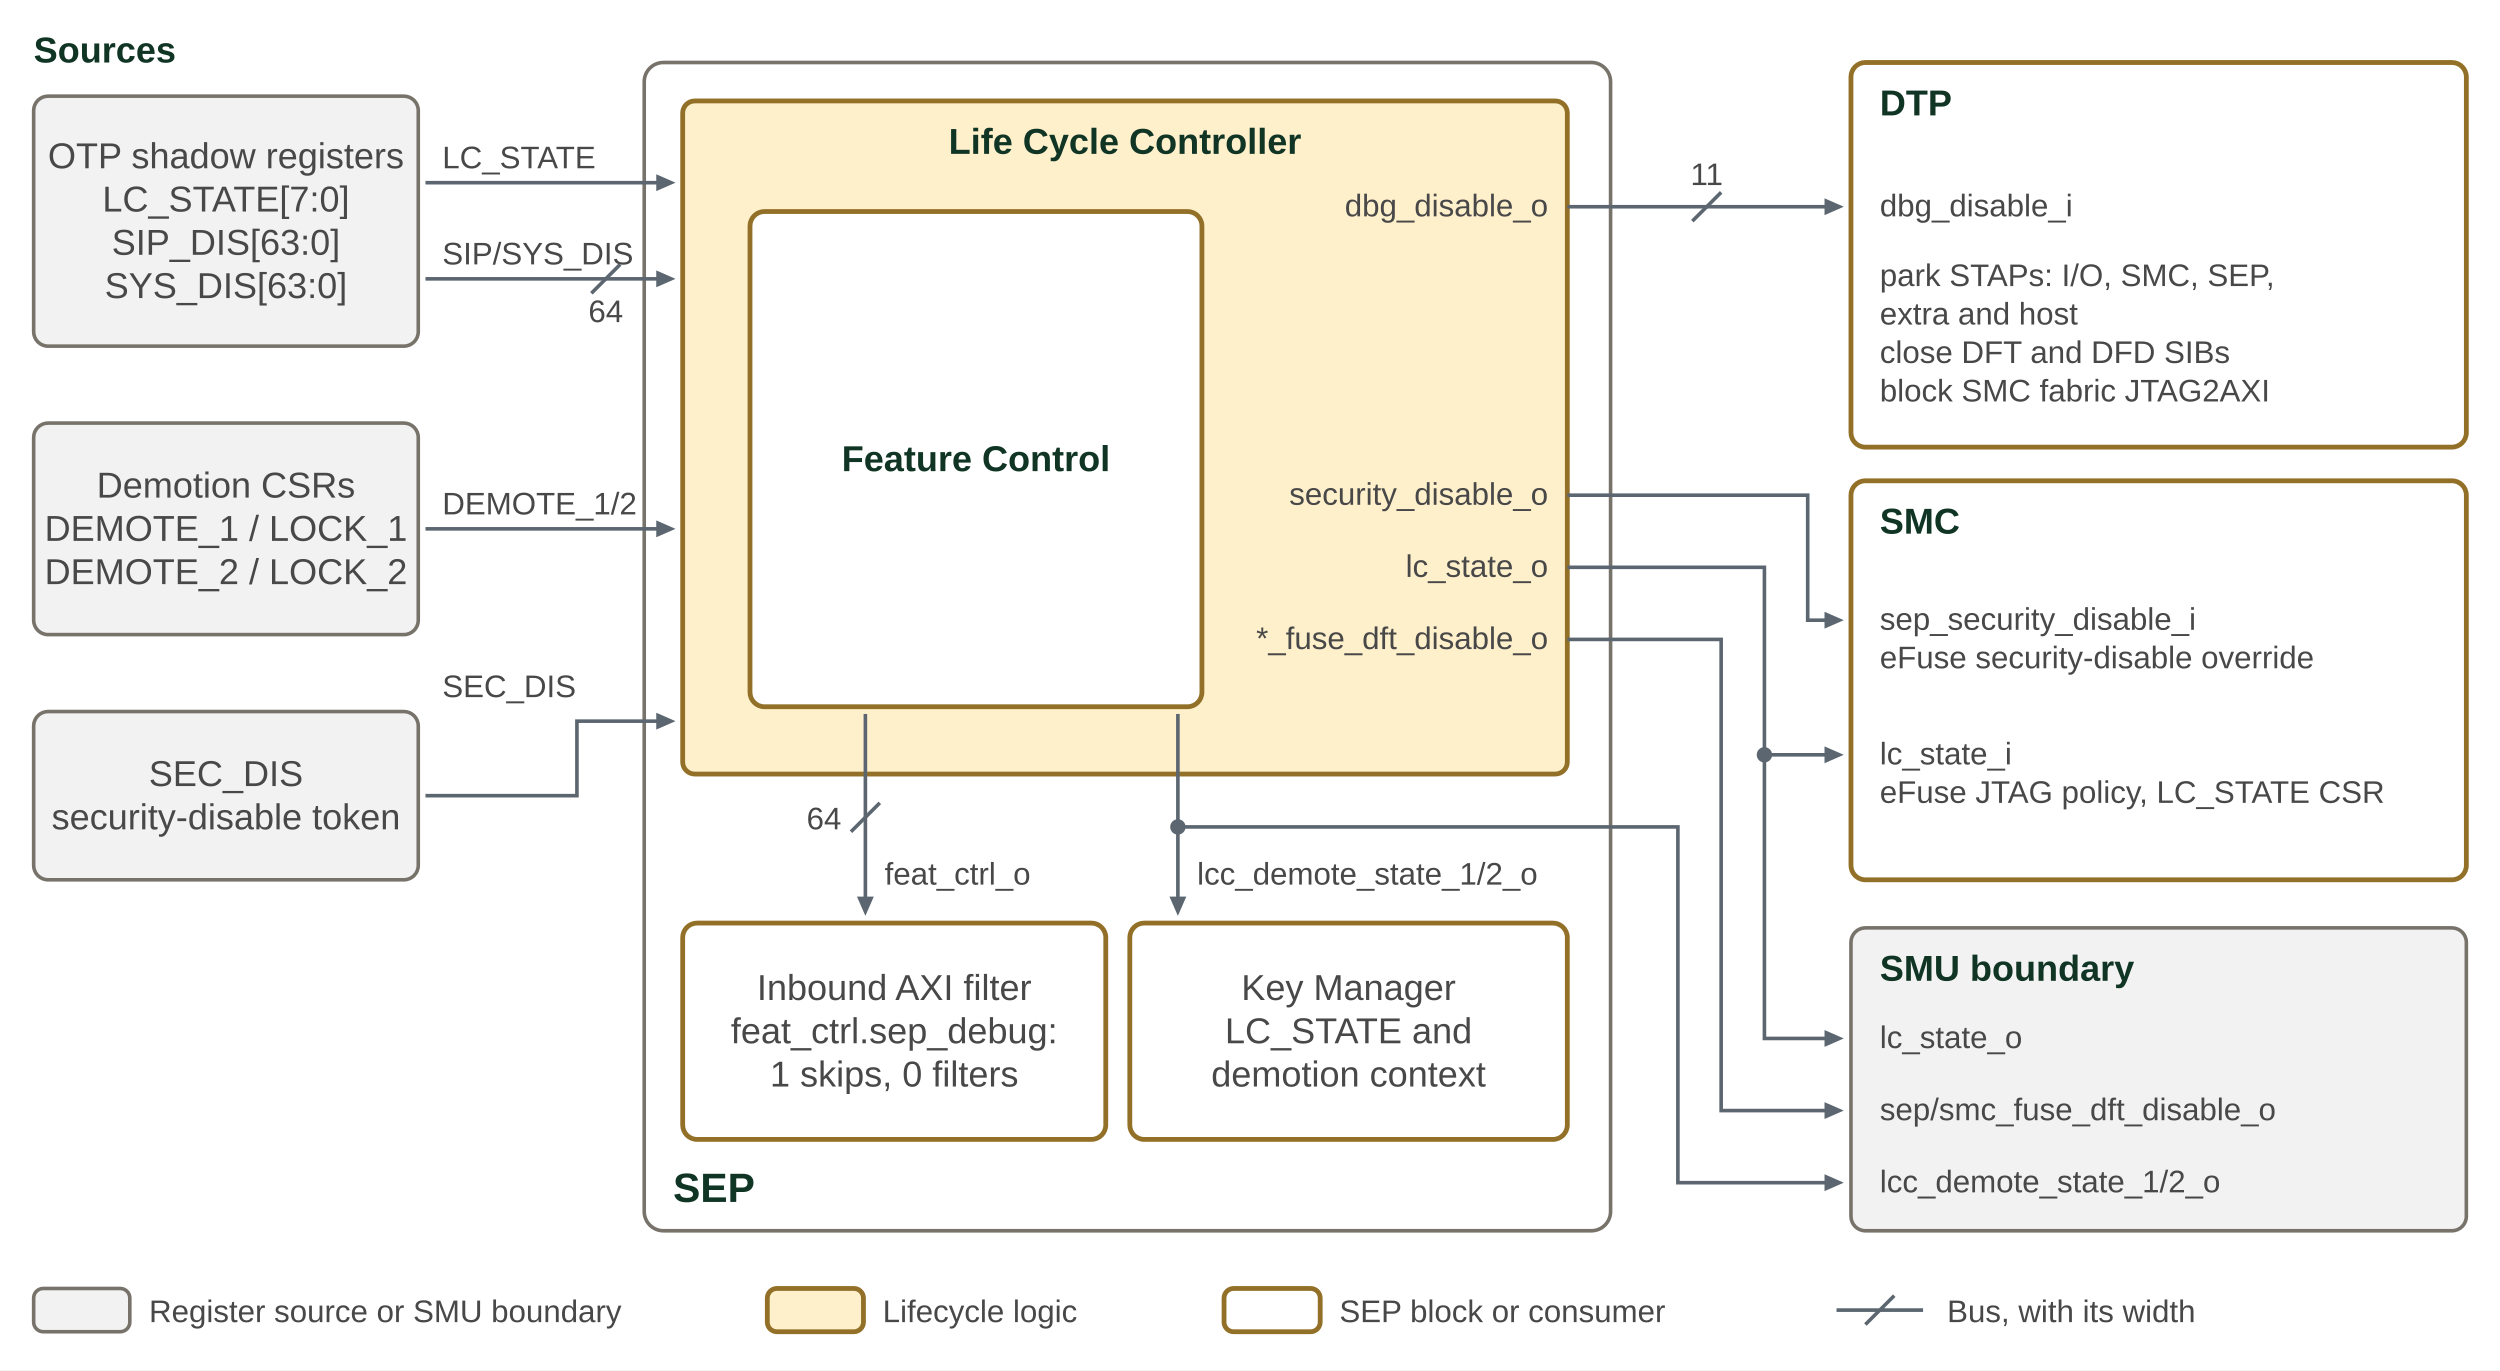
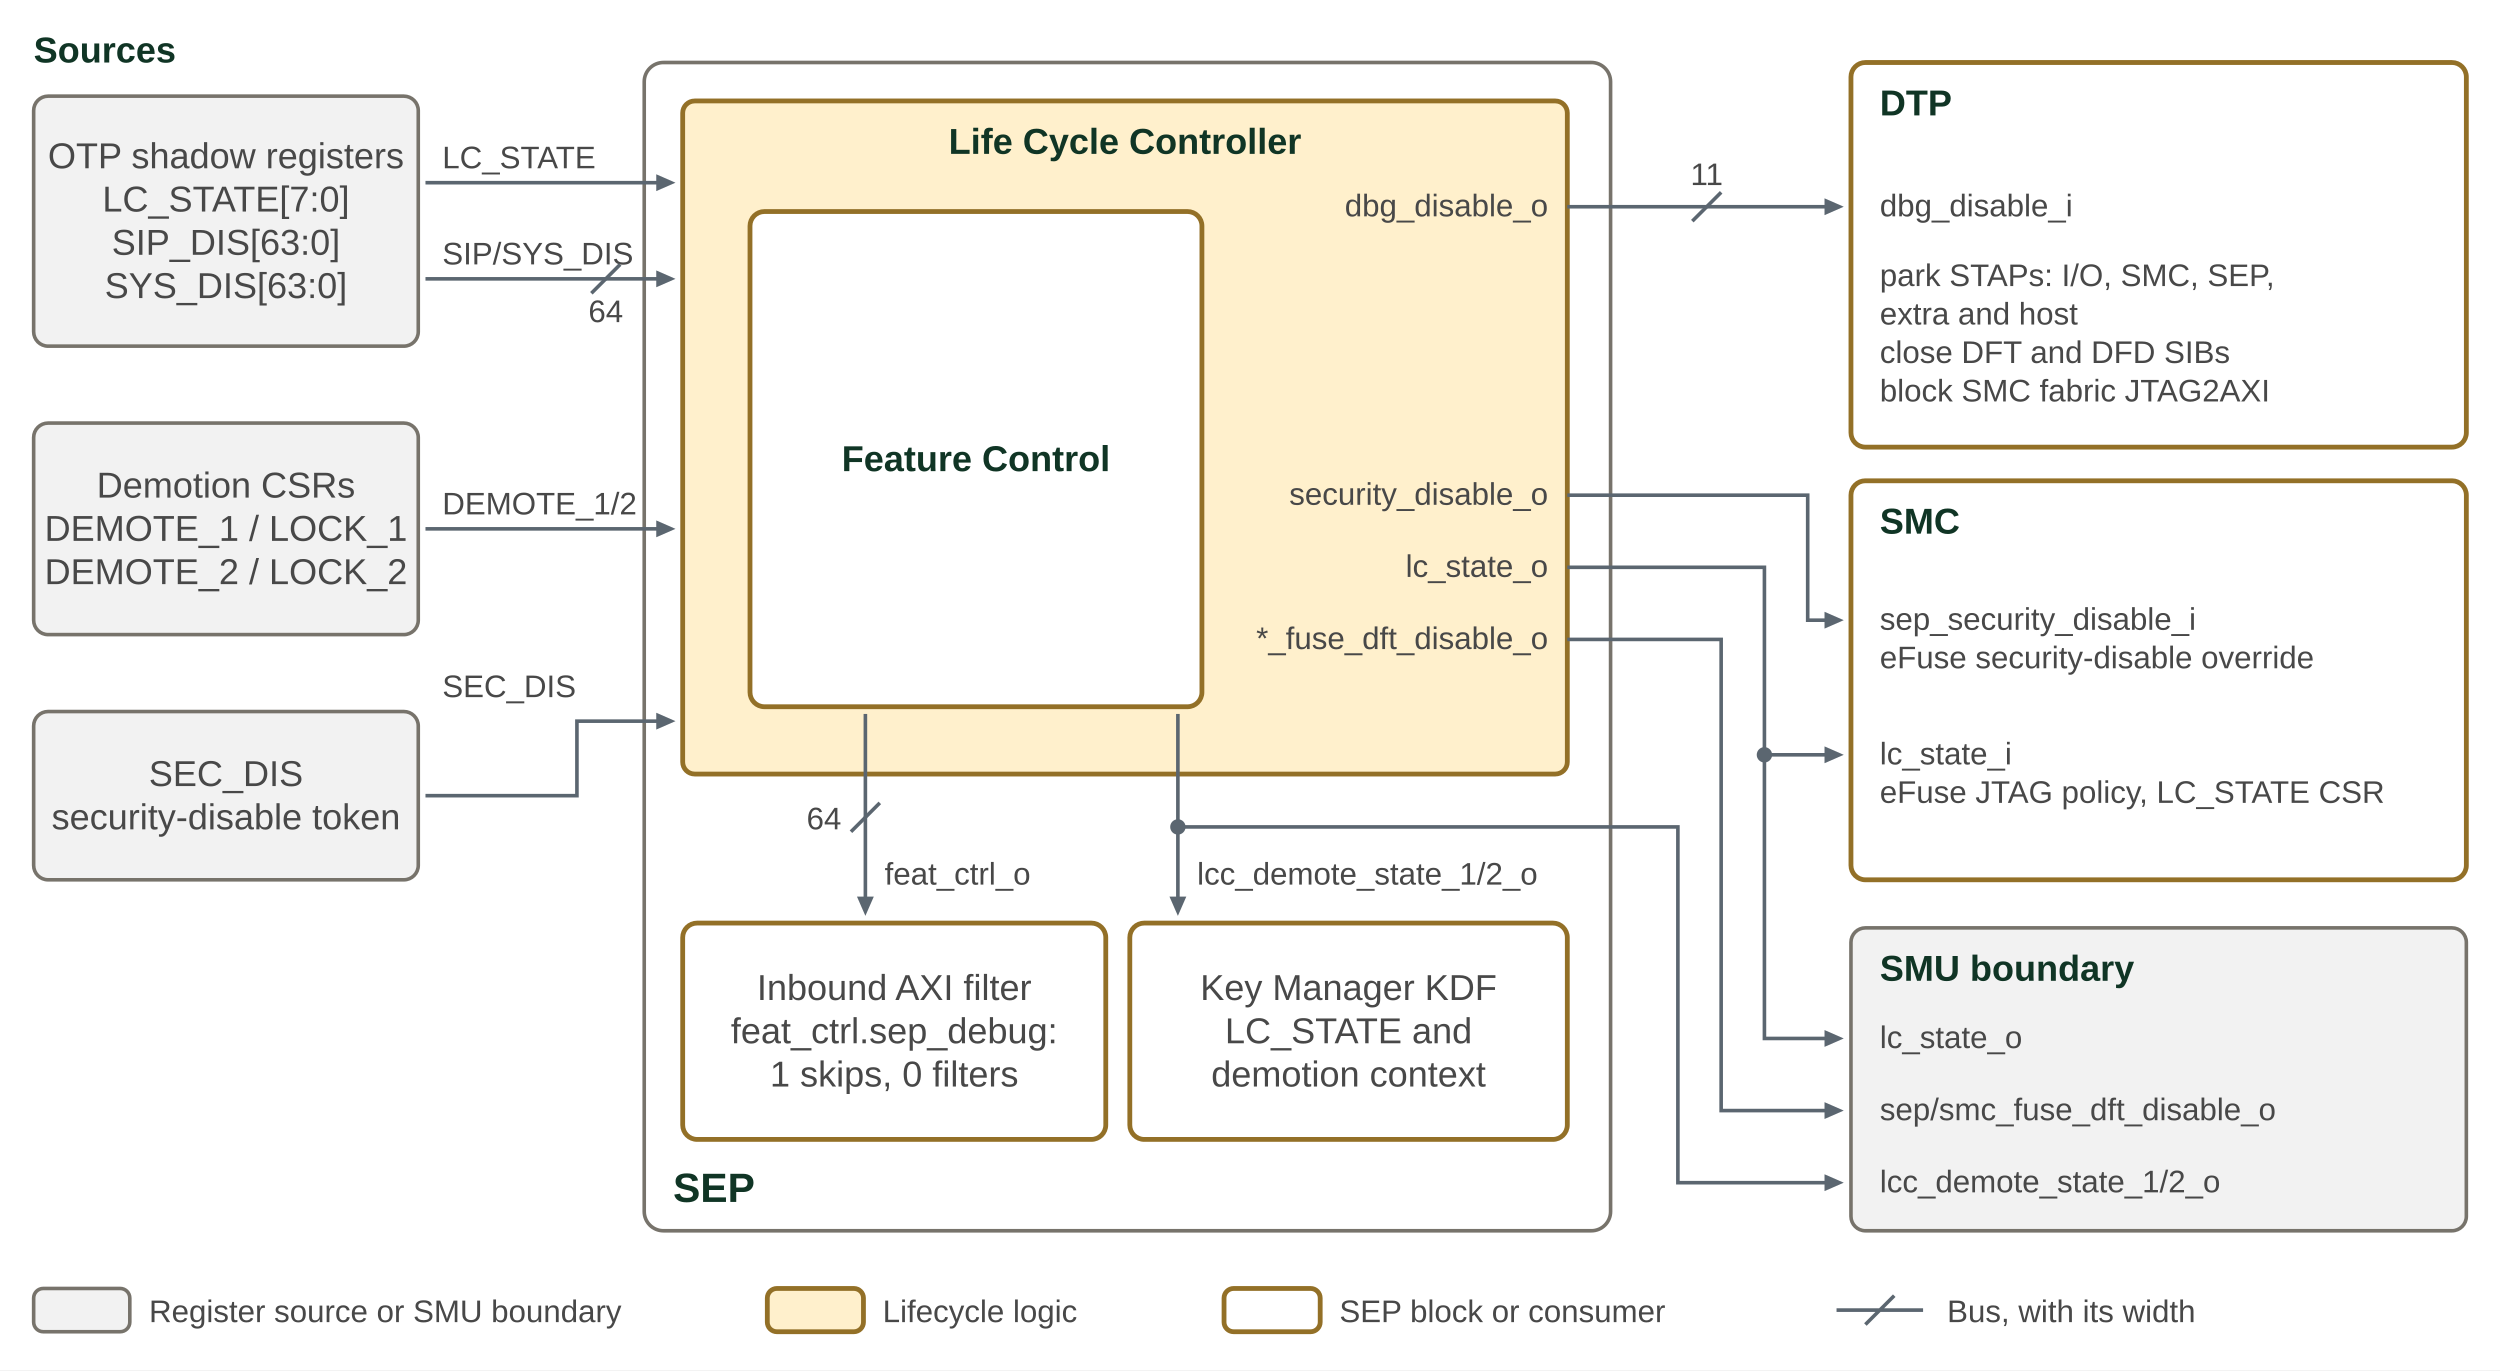
<svg xmlns="http://www.w3.org/2000/svg" width="1040" height="570" viewBox="0 0 1040 570" role="img" aria-labelledby="title desc">
  <defs>
    <marker id="ae" markerUnits="userSpaceOnUse" markerWidth="10" markerHeight="9" refX="7" refY="4.5" orient="auto">
      <path d="M0,0 L10,4.5 L0,9 Z" fill="#103525" />
    </marker>
    <marker id="as" markerUnits="userSpaceOnUse" markerWidth="10" markerHeight="9" refX="3" refY="4.5" orient="auto">
      <path d="M10,0 L0,4.5 L10,9 Z" fill="#103525" />
    </marker>
    <marker id="ge" markerUnits="userSpaceOnUse" markerWidth="8" markerHeight="7" refX="5" refY="3.5" orient="auto">
      <path d="M0,0 L8,3.5 L0,7 Z" fill="#5b6670" />
    </marker>
    <marker id="gs" markerUnits="userSpaceOnUse" markerWidth="8" markerHeight="7" refX="3" refY="3.5" orient="auto">
      <path d="M8,0 L0,3.5 L8,7 Z" fill="#5b6670" />
    </marker>
    <marker id="je" markerUnits="userSpaceOnUse" markerWidth="8" markerHeight="7" refX="5" refY="3.5" orient="auto">
      <path d="M0,0 L8,3.5 L0,7 Z" fill="#42759b" />
    </marker>
    <marker id="js" markerUnits="userSpaceOnUse" markerWidth="8" markerHeight="7" refX="3" refY="3.5" orient="auto">
      <path d="M8,0 L0,3.5 L8,7 Z" fill="#42759b" />
    </marker>
    <style>
text { font-family: Arial, sans-serif; font-size: 15px; fill: #484848; }
.t { fill: #484848; }
.b { font-size: 17px; font-weight: bold; fill: #103525; }
.bs { font-size: 15px; font-weight: bold; fill: #103525; }
.h { font-size: 22px; font-weight: bold; fill: #103525; }
.s { font-size: 13px; fill: #484848; }
.si { font-size: 13px; font-style: italic; fill: #484848; }
.pmt { font-size: 12px; font-weight: bold; fill: #ffffff; }
.pst { font-size: 12px; font-weight: bold; fill: #103525; }
.pjt { font-size: 12px; font-weight: bold; fill: #1d4b6e; }
.pct { font-size: 12px; font-weight: bold; fill: #1f5c57; }
.pm { fill: #103525; stroke: #103525; stroke-width: 1.2; }
.ps { fill: #ffffff; stroke: #103525; stroke-width: 1.2; }
.pj { fill: #e8f3ff; stroke: #42759b; stroke-width: 1.2; }
.pc { fill: #d9f0ee; stroke: #2f7f79; stroke-width: 1.2; }
.smu { fill: #ffffff; stroke: #77736b; stroke-width: 1.5; }
.network { fill: #e8f0e8; stroke: #336633; stroke-width: 2; }
.fabric { fill: #fff0cc; stroke: #937027; stroke-width: 2; }
.core { fill: #ffffff; stroke: #937027; stroke-width: 2; }
.future { fill: #ffffff; stroke: #937027; stroke-width: 2; }
.nostroke { stroke: none; }
.fut { fill: none; stroke-dasharray: 7 5; }
.opt { stroke-dasharray: 7 5; }
.hatch { fill: none; stroke: #103525; stroke-opacity: 0.16; stroke-width: 1.2; }
.external { fill: #f2f2f2; stroke: #77736b; stroke-width: 1.5; }
.axi { fill: none; stroke: #103525; stroke-width: 2.5; marker-start: url(#as); marker-end: url(#ae); }
.axio { fill: none; stroke: #103525; stroke-width: 2.5; stroke-dasharray: 8 5; marker-start: url(#as); marker-end: url(#ae); }
.sig { fill: none; stroke: #5b6670; stroke-width: 1.5; marker-start: url(#gs); marker-end: url(#ge); }
.sigo { fill: none; stroke: #5b6670; stroke-width: 1.5; marker-end: url(#ge); }
.jtag { fill: none; stroke: #42759b; stroke-width: 1.8; marker-end: url(#je); }
.jtagb { fill: none; stroke: #42759b; stroke-width: 1.8; marker-start: url(#js); marker-end: url(#je); }
.sigplain { fill: none; stroke: #5b6670; stroke-width: 1.5; }
</style>
  </defs>
  <rect width="1040" height="570" fill="#ffffff" />
  <text class="bs" x="14" y="26" text-anchor="start">Sources</text>
  <rect class="external" x="14" y="40" width="160" height="104" rx="6" />
  <text class="t" x="94" y="70" text-anchor="middle">OTP shadow registers</text>
  <text class="t" x="94" y="88" text-anchor="middle">LC_STATE[7:0]</text>
  <text class="t" x="94" y="106" text-anchor="middle">SIP_DIS[63:0]</text>
  <text class="t" x="94" y="124" text-anchor="middle">SYS_DIS[63:0]</text>
  <rect class="external" x="14" y="176" width="160" height="88" rx="6" />
  <text class="t" x="94" y="207" text-anchor="middle">Demotion CSRs</text>
  <text class="t" x="94" y="225" text-anchor="middle">DEMOTE_1 / LOCK_1</text>
  <text class="t" x="94" y="243" text-anchor="middle">DEMOTE_2 / LOCK_2</text>
  <rect class="external" x="14" y="296" width="160" height="70" rx="6" />
  <text class="t" x="94" y="327" text-anchor="middle">SEC_DIS</text>
  <text class="t" x="94" y="345" text-anchor="middle">security-disable token</text>
  <rect class="smu" x="268" y="26" width="402" height="486" rx="8" />
  <text class="b" x="280" y="500" text-anchor="start">SEP</text>
  <rect class="fabric" x="284" y="42" width="368" height="280" rx="5" />
  <text class="bs" x="468" y="64" text-anchor="middle">Life Cycle Controller</text>
  <rect class="core" x="312" y="88" width="188" height="206" rx="6" />
  <text class="bs" x="406" y="196" text-anchor="middle">Feature Control</text>
  <rect class="core" x="284" y="384" width="176" height="90" rx="6" />
  <text class="t" x="372" y="416" text-anchor="middle">Inbound AXI filter</text>
  <text class="t" x="372" y="434" text-anchor="middle">feat_ctrl.sep_debug:</text>
  <text class="t" x="372" y="452" text-anchor="middle">1 skips, 0 filters</text>
  <rect class="core" x="470" y="384" width="182" height="90" rx="6" />
-   <text class="t" x="561" y="416" text-anchor="middle">Key Manager</text>
+   <text class="t" x="561" y="416" text-anchor="middle">Key Manager KDF</text>
  <text class="t" x="561" y="434" text-anchor="middle">LC_STATE and</text>
  <text class="t" x="561" y="452" text-anchor="middle">demotion context</text>
  <path class="sigo" d="M177,76 L278,76" />
  <text class="s" x="184" y="70" text-anchor="start">LC_STATE</text>
  <path class="sigo" d="M177,116 L278,116" />
  <text class="s" x="184" y="110" text-anchor="start">SIP/SYS_DIS</text>
  <path class="sigplain" d="M246,122 L258,110" />
  <text class="s" x="252" y="134" text-anchor="middle">64</text>
  <path class="sigo" d="M177,220 L278,220" />
  <text class="s" x="184" y="214" text-anchor="start">DEMOTE_1/2</text>
  <path class="sigo" d="M177,331 L240,331 L240,300 L278,300" />
  <text class="s" x="184" y="290" text-anchor="start">SEC_DIS</text>
  <path class="sigo" d="M360,297 L360,378" />
  <path class="sigplain" d="M354,346 L366,334" />
  <text class="s" x="350" y="345" text-anchor="end">64</text>
  <text class="s" x="368" y="368" text-anchor="start">feat_ctrl_o</text>
  <path class="sigo" d="M490,297 L490,378" />
  <circle cx="490" cy="344" r="3.2" fill="#5b6670" />
  <text class="s" x="498" y="368" text-anchor="start">lcc_demote_state_1/2_o</text>
  <rect class="core" x="770" y="26" width="256" height="160" rx="6" />
  <text class="bs" x="782" y="48" text-anchor="start">DTP</text>
  <text class="s" x="782" y="90" text-anchor="start">dbg_disable_i</text>
  <text class="s" x="782" y="119" text-anchor="start">park STAPs: I/O, SMC, SEP,</text>
  <text class="s" x="782" y="135" text-anchor="start">extra and host</text>
  <text class="s" x="782" y="151" text-anchor="start">close DFT and DFD SIBs</text>
  <text class="s" x="782" y="167" text-anchor="start">block SMC fabric JTAG2AXI</text>
  <rect class="core" x="770" y="200" width="256" height="166" rx="6" />
  <text class="bs" x="782" y="222" text-anchor="start">SMC</text>
  <text class="s" x="782" y="262" text-anchor="start">sep_security_disable_i</text>
  <text class="s" x="782" y="278" text-anchor="start">eFuse security-disable override</text>
  <text class="s" x="782" y="318" text-anchor="start">lc_state_i</text>
  <text class="s" x="782" y="334" text-anchor="start">eFuse JTAG policy, LC_STATE CSR</text>
  <rect class="external" x="770" y="386" width="256" height="126" rx="6" />
  <text class="bs" x="782" y="408" text-anchor="start">SMU boundary</text>
  <text class="s" x="782" y="436" text-anchor="start">lc_state_o</text>
  <text class="s" x="782" y="466" text-anchor="start">sep/smc_fuse_dft_disable_o</text>
  <text class="s" x="782" y="496" text-anchor="start">lcc_demote_state_1/2_o</text>
  <text class="s" x="644" y="90" text-anchor="end">dbg_disable_o</text>
  <text class="s" x="644" y="210" text-anchor="end">security_disable_o</text>
  <text class="s" x="644" y="240" text-anchor="end">lc_state_o</text>
  <text class="s" x="644" y="270" text-anchor="end">*_fuse_dft_disable_o</text>
  <path class="sigo" d="M652,86 L764,86" />
  <path class="sigplain" d="M704,92 L716,80" />
  <text class="s" x="710" y="77" text-anchor="middle">11</text>
  <path class="sigo" d="M652,206 L752,206 L752,258 L764,258" />
  <path class="sigo" d="M652,236 L734,236 L734,314 L764,314" />
  <path class="sigo" d="M734,314 L734,432 L764,432" />
  <circle cx="734" cy="314" r="3.2" fill="#5b6670" />
  <path class="sigo" d="M652,266 L716,266 L716,462 L764,462" />
  <path class="sigo" d="M490,344 L698,344 L698,492 L764,492" />
  <rect class="external" x="14" y="536" width="40" height="18" rx="4" />
  <text class="s" x="62" y="550" text-anchor="start">Register source or SMU boundary</text>
  <rect class="fabric" x="319.2" y="536" width="40" height="18" rx="4" />
  <text class="s" x="367.2" y="550" text-anchor="start">Lifecycle logic</text>
  <rect class="core" x="509.2" y="536" width="40" height="18" rx="4" />
  <text class="s" x="557.2" y="550" text-anchor="start">SEP block or consumer</text>
  <path class="sigplain" d="M764,545 L800,545 M776,551 L788,539" />
  <text class="s" x="810" y="550" text-anchor="start">Bus, with its width</text>
</svg>
